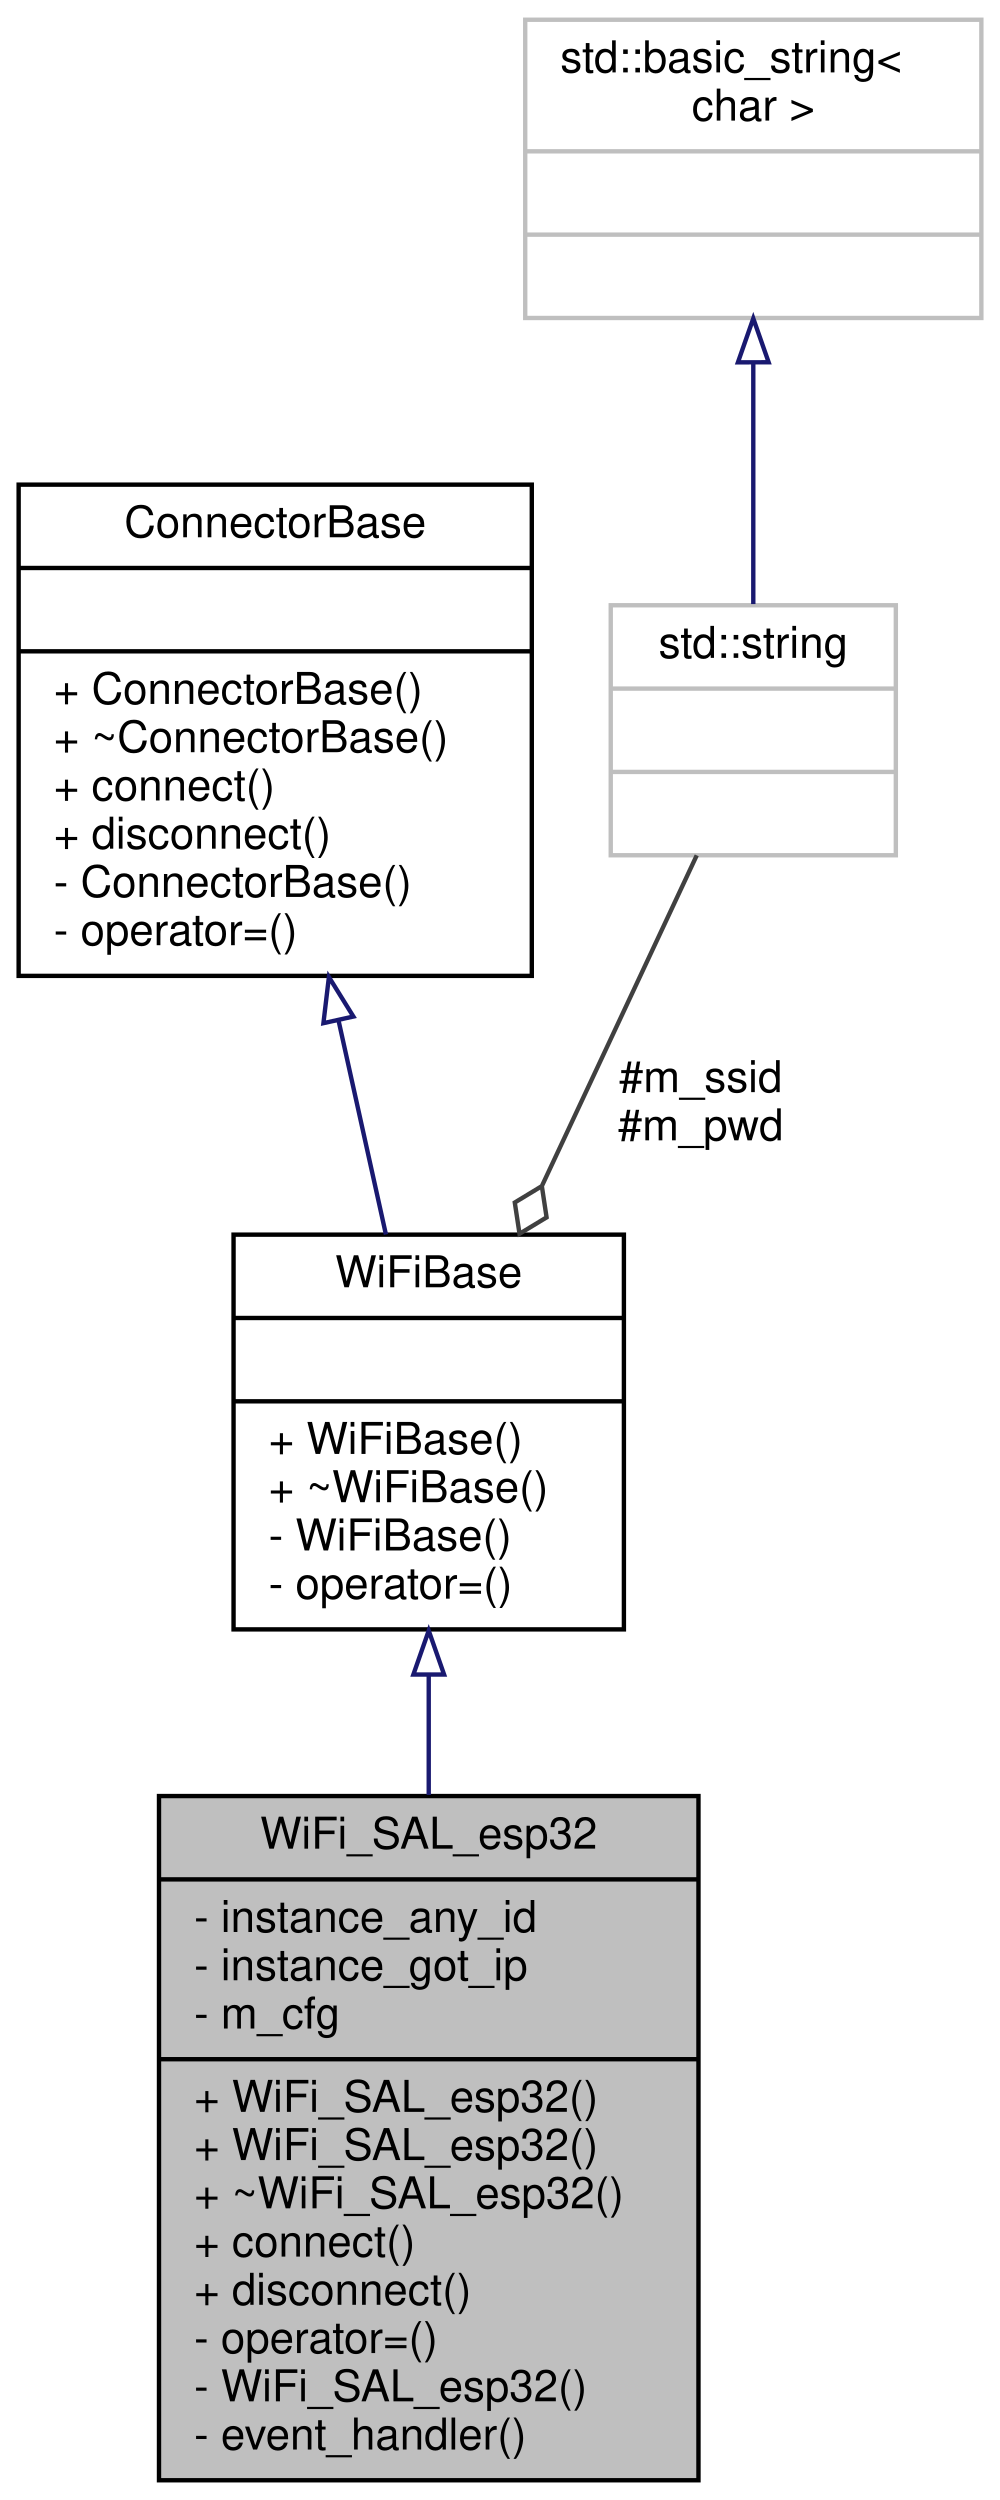
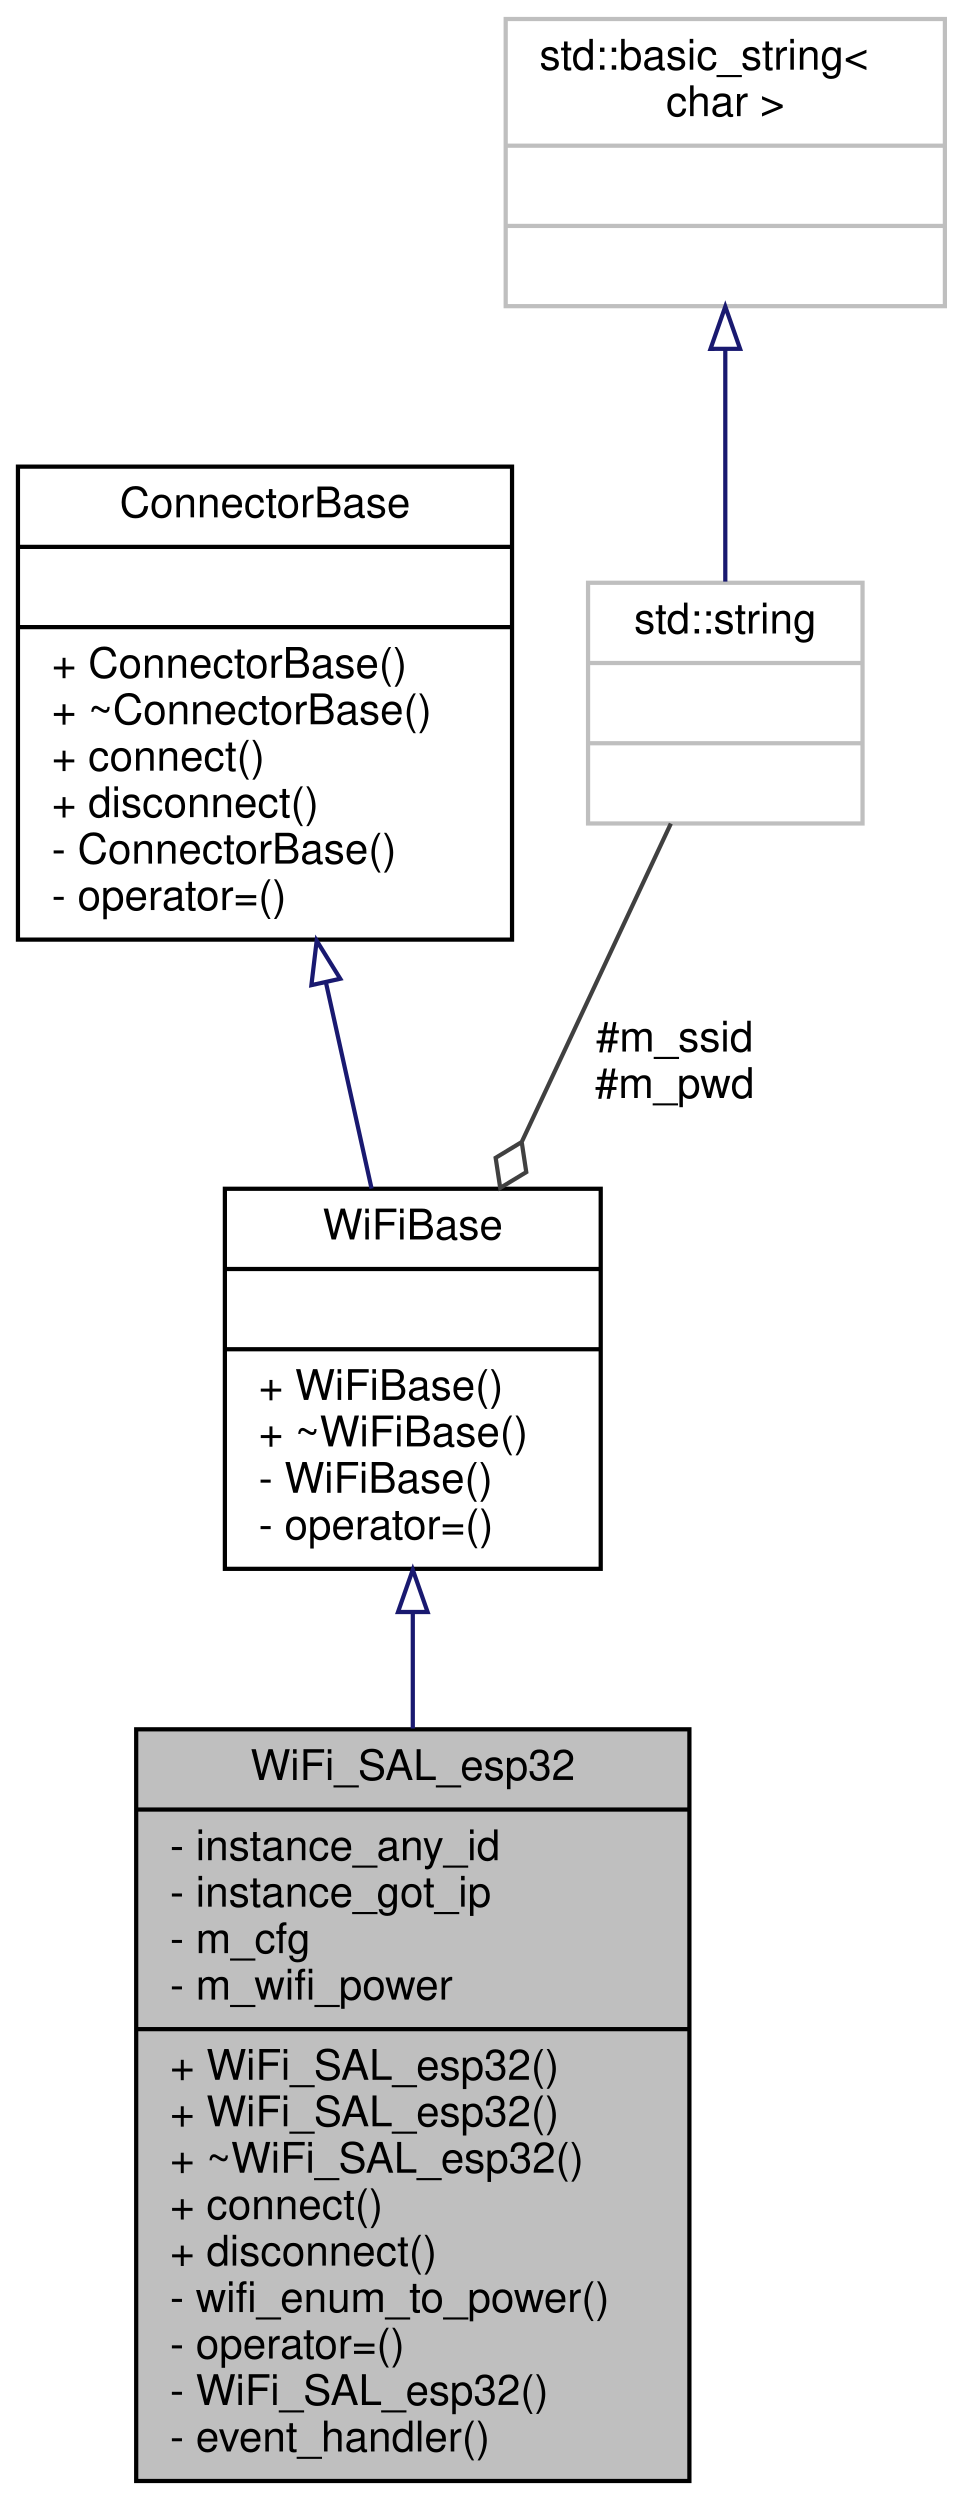
- <svg xmlns="http://www.w3.org/2000/svg" xmlns:xlink="http://www.w3.org/1999/xlink" width="228pt" height="570pt" viewBox="0.00 0.00 227.50 570.00">
-   <g id="graph0" class="graph" transform="scale(1 1) rotate(0) translate(4 566)">
+ <svg xmlns="http://www.w3.org/2000/svg" xmlns:xlink="http://www.w3.org/1999/xlink" width="228pt" height="592pt" viewBox="0.00 0.00 227.50 592.00">
+   <g id="graph0" class="graph" transform="scale(1 1) rotate(0) translate(4 588)">
    <g id="node1" class="node">
      <g id="a_node1">
        <a xlink:title=" ">
-           <polygon fill="#bfbfbf" stroke="black" points="32,-0.5 32,-156.5 155,-156.5 155,-0.5 32,-0.5" />
-           <text text-anchor="middle" x="93.5" y="-144.5" font-family="Helvetica,sans-Serif" font-size="10.00">WiFi_SAL_esp32</text>
-           <polyline fill="none" stroke="black" points="32,-137.5 155,-137.5 " />
-           <text text-anchor="start" x="40" y="-125.5" font-family="Helvetica,sans-Serif" font-size="10.00">- instance_any_id</text>
-           <text text-anchor="start" x="40" y="-114.5" font-family="Helvetica,sans-Serif" font-size="10.00">- instance_got_ip</text>
-           <text text-anchor="start" x="40" y="-103.5" font-family="Helvetica,sans-Serif" font-size="10.00">- m_cfg</text>
-           <polyline fill="none" stroke="black" points="32,-96.5 155,-96.5 " />
-           <text text-anchor="start" x="40" y="-84.5" font-family="Helvetica,sans-Serif" font-size="10.00">+ WiFi_SAL_esp32()</text>
-           <text text-anchor="start" x="40" y="-73.5" font-family="Helvetica,sans-Serif" font-size="10.00">+ WiFi_SAL_esp32()</text>
-           <text text-anchor="start" x="40" y="-62.5" font-family="Helvetica,sans-Serif" font-size="10.00">+ ~WiFi_SAL_esp32()</text>
-           <text text-anchor="start" x="40" y="-51.5" font-family="Helvetica,sans-Serif" font-size="10.00">+ connect()</text>
-           <text text-anchor="start" x="40" y="-40.5" font-family="Helvetica,sans-Serif" font-size="10.00">+ disconnect()</text>
-           <text text-anchor="start" x="40" y="-29.5" font-family="Helvetica,sans-Serif" font-size="10.00">- operator=()</text>
-           <text text-anchor="start" x="40" y="-18.5" font-family="Helvetica,sans-Serif" font-size="10.00">- WiFi_SAL_esp32()</text>
-           <text text-anchor="start" x="40" y="-7.5" font-family="Helvetica,sans-Serif" font-size="10.00">- event_handler()</text>
+           <polygon fill="#bfbfbf" stroke="black" points="28,-0.5 28,-178.5 159,-178.5 159,-0.5 28,-0.5" />
+           <text text-anchor="middle" x="93.5" y="-166.5" font-family="Helvetica,sans-Serif" font-size="10.00">WiFi_SAL_esp32</text>
+           <polyline fill="none" stroke="black" points="28,-159.5 159,-159.5 " />
+           <text text-anchor="start" x="36" y="-147.5" font-family="Helvetica,sans-Serif" font-size="10.00">- instance_any_id</text>
+           <text text-anchor="start" x="36" y="-136.5" font-family="Helvetica,sans-Serif" font-size="10.00">- instance_got_ip</text>
+           <text text-anchor="start" x="36" y="-125.5" font-family="Helvetica,sans-Serif" font-size="10.00">- m_cfg</text>
+           <text text-anchor="start" x="36" y="-114.5" font-family="Helvetica,sans-Serif" font-size="10.00">- m_wifi_power</text>
+           <polyline fill="none" stroke="black" points="28,-107.5 159,-107.5 " />
+           <text text-anchor="start" x="36" y="-95.5" font-family="Helvetica,sans-Serif" font-size="10.00">+ WiFi_SAL_esp32()</text>
+           <text text-anchor="start" x="36" y="-84.5" font-family="Helvetica,sans-Serif" font-size="10.00">+ WiFi_SAL_esp32()</text>
+           <text text-anchor="start" x="36" y="-73.5" font-family="Helvetica,sans-Serif" font-size="10.00">+ ~WiFi_SAL_esp32()</text>
+           <text text-anchor="start" x="36" y="-62.5" font-family="Helvetica,sans-Serif" font-size="10.00">+ connect()</text>
+           <text text-anchor="start" x="36" y="-51.5" font-family="Helvetica,sans-Serif" font-size="10.00">+ disconnect()</text>
+           <text text-anchor="start" x="36" y="-40.5" font-family="Helvetica,sans-Serif" font-size="10.00">- wifi_enum_to_power()</text>
+           <text text-anchor="start" x="36" y="-29.5" font-family="Helvetica,sans-Serif" font-size="10.00">- operator=()</text>
+           <text text-anchor="start" x="36" y="-18.5" font-family="Helvetica,sans-Serif" font-size="10.00">- WiFi_SAL_esp32()</text>
+           <text text-anchor="start" x="36" y="-7.5" font-family="Helvetica,sans-Serif" font-size="10.00">- event_handler()</text>
        </a>
      </g>
    </g>
    <g id="node2" class="node">
      <g id="a_node2">
        <a xlink:href="../../db/d7f/class_wi_fi_base.html" target="_top" xlink:title=" ">
-           <polygon fill="none" stroke="black" points="49,-194.5 49,-284.5 138,-284.5 138,-194.5 49,-194.5" />
-           <text text-anchor="middle" x="93.5" y="-272.5" font-family="Helvetica,sans-Serif" font-size="10.00">WiFiBase</text>
-           <polyline fill="none" stroke="black" points="49,-265.5 138,-265.5 " />
-           <text text-anchor="middle" x="93.5" y="-253.5" font-family="Helvetica,sans-Serif" font-size="10.00"> </text>
-           <polyline fill="none" stroke="black" points="49,-246.5 138,-246.5 " />
-           <text text-anchor="start" x="57" y="-234.5" font-family="Helvetica,sans-Serif" font-size="10.00">+ WiFiBase()</text>
-           <text text-anchor="start" x="57" y="-223.5" font-family="Helvetica,sans-Serif" font-size="10.00">+ ~WiFiBase()</text>
-           <text text-anchor="start" x="57" y="-212.5" font-family="Helvetica,sans-Serif" font-size="10.00">- WiFiBase()</text>
-           <text text-anchor="start" x="57" y="-201.5" font-family="Helvetica,sans-Serif" font-size="10.00">- operator=()</text>
+           <polygon fill="none" stroke="black" points="49,-216.5 49,-306.5 138,-306.5 138,-216.5 49,-216.5" />
+           <text text-anchor="middle" x="93.5" y="-294.5" font-family="Helvetica,sans-Serif" font-size="10.00">WiFiBase</text>
+           <polyline fill="none" stroke="black" points="49,-287.5 138,-287.5 " />
+           <text text-anchor="middle" x="93.5" y="-275.5" font-family="Helvetica,sans-Serif" font-size="10.00"> </text>
+           <polyline fill="none" stroke="black" points="49,-268.5 138,-268.5 " />
+           <text text-anchor="start" x="57" y="-256.5" font-family="Helvetica,sans-Serif" font-size="10.00">+ WiFiBase()</text>
+           <text text-anchor="start" x="57" y="-245.5" font-family="Helvetica,sans-Serif" font-size="10.00">+ ~WiFiBase()</text>
+           <text text-anchor="start" x="57" y="-234.5" font-family="Helvetica,sans-Serif" font-size="10.00">- WiFiBase()</text>
+           <text text-anchor="start" x="57" y="-223.5" font-family="Helvetica,sans-Serif" font-size="10.00">- operator=()</text>
        </a>
      </g>
    </g>
    <g id="edge1" class="edge">
-       <path fill="none" stroke="midnightblue" d="M93.5,-184.09C93.5,-175.27 93.5,-165.98 93.5,-156.74" />
-       <polygon fill="none" stroke="midnightblue" points="90,-184.21 93.5,-194.21 97,-184.21 90,-184.21" />
+       <path fill="none" stroke="midnightblue" d="M93.5,-206.2C93.5,-197.38 93.5,-188.06 93.5,-178.69" />
+       <polygon fill="none" stroke="midnightblue" points="90,-206.28 93.5,-216.28 97,-206.28 90,-206.28" />
    </g>
    <g id="node3" class="node">
      <g id="a_node3">
        <a xlink:href="../../d0/d74/class_connector_base.html" target="_top" xlink:title=" ">
-           <polygon fill="none" stroke="black" points="0,-343.5 0,-455.5 117,-455.5 117,-343.5 0,-343.5" />
-           <text text-anchor="middle" x="58.5" y="-443.5" font-family="Helvetica,sans-Serif" font-size="10.00">ConnectorBase</text>
-           <polyline fill="none" stroke="black" points="0,-436.5 117,-436.5 " />
-           <text text-anchor="middle" x="58.5" y="-424.5" font-family="Helvetica,sans-Serif" font-size="10.00"> </text>
-           <polyline fill="none" stroke="black" points="0,-417.5 117,-417.5 " />
-           <text text-anchor="start" x="8" y="-405.5" font-family="Helvetica,sans-Serif" font-size="10.00">+ ConnectorBase()</text>
-           <text text-anchor="start" x="8" y="-394.5" font-family="Helvetica,sans-Serif" font-size="10.00">+ ~ConnectorBase()</text>
-           <text text-anchor="start" x="8" y="-383.5" font-family="Helvetica,sans-Serif" font-size="10.00">+ connect()</text>
-           <text text-anchor="start" x="8" y="-372.5" font-family="Helvetica,sans-Serif" font-size="10.00">+ disconnect()</text>
-           <text text-anchor="start" x="8" y="-361.5" font-family="Helvetica,sans-Serif" font-size="10.00">- ConnectorBase()</text>
-           <text text-anchor="start" x="8" y="-350.5" font-family="Helvetica,sans-Serif" font-size="10.00">- operator=()</text>
+           <polygon fill="none" stroke="black" points="0,-365.5 0,-477.5 117,-477.5 117,-365.5 0,-365.5" />
+           <text text-anchor="middle" x="58.5" y="-465.5" font-family="Helvetica,sans-Serif" font-size="10.00">ConnectorBase</text>
+           <polyline fill="none" stroke="black" points="0,-458.5 117,-458.5 " />
+           <text text-anchor="middle" x="58.5" y="-446.5" font-family="Helvetica,sans-Serif" font-size="10.00"> </text>
+           <polyline fill="none" stroke="black" points="0,-439.5 117,-439.5 " />
+           <text text-anchor="start" x="8" y="-427.5" font-family="Helvetica,sans-Serif" font-size="10.00">+ ConnectorBase()</text>
+           <text text-anchor="start" x="8" y="-416.5" font-family="Helvetica,sans-Serif" font-size="10.00">+ ~ConnectorBase()</text>
+           <text text-anchor="start" x="8" y="-405.5" font-family="Helvetica,sans-Serif" font-size="10.00">+ connect()</text>
+           <text text-anchor="start" x="8" y="-394.5" font-family="Helvetica,sans-Serif" font-size="10.00">+ disconnect()</text>
+           <text text-anchor="start" x="8" y="-383.5" font-family="Helvetica,sans-Serif" font-size="10.00">- ConnectorBase()</text>
+           <text text-anchor="start" x="8" y="-372.5" font-family="Helvetica,sans-Serif" font-size="10.00">- operator=()</text>
        </a>
      </g>
    </g>
    <g id="edge2" class="edge">
-       <path fill="none" stroke="midnightblue" d="M72.97,-333.17C76.6,-316.79 80.41,-299.6 83.74,-284.54" />
-       <polygon fill="none" stroke="midnightblue" points="69.49,-332.72 70.74,-343.24 76.32,-334.23 69.49,-332.72" />
+       <path fill="none" stroke="midnightblue" d="M72.97,-355.17C76.6,-338.79 80.41,-321.6 83.74,-306.54" />
+       <polygon fill="none" stroke="midnightblue" points="69.49,-354.72 70.74,-365.24 76.32,-356.23 69.49,-354.72" />
    </g>
    <g id="node4" class="node">
      <g id="a_node4">
        <a xlink:title="STL class.">
-           <polygon fill="none" stroke="#bfbfbf" points="135,-371 135,-428 200,-428 200,-371 135,-371" />
-           <text text-anchor="middle" x="167.5" y="-416" font-family="Helvetica,sans-Serif" font-size="10.00">std::string</text>
-           <polyline fill="none" stroke="#bfbfbf" points="135,-409 200,-409 " />
-           <text text-anchor="middle" x="167.5" y="-397" font-family="Helvetica,sans-Serif" font-size="10.00"> </text>
-           <polyline fill="none" stroke="#bfbfbf" points="135,-390 200,-390 " />
-           <text text-anchor="middle" x="167.5" y="-378" font-family="Helvetica,sans-Serif" font-size="10.00"> </text>
+           <polygon fill="none" stroke="#bfbfbf" points="135,-393 135,-450 200,-450 200,-393 135,-393" />
+           <text text-anchor="middle" x="167.5" y="-438" font-family="Helvetica,sans-Serif" font-size="10.00">std::string</text>
+           <polyline fill="none" stroke="#bfbfbf" points="135,-431 200,-431 " />
+           <text text-anchor="middle" x="167.5" y="-419" font-family="Helvetica,sans-Serif" font-size="10.00"> </text>
+           <polyline fill="none" stroke="#bfbfbf" points="135,-412 200,-412 " />
+           <text text-anchor="middle" x="167.5" y="-400" font-family="Helvetica,sans-Serif" font-size="10.00"> </text>
        </a>
      </g>
    </g>
    <g id="edge3" class="edge">
-       <path fill="none" stroke="#404040" d="M154.61,-370.98C144.91,-350.26 131.29,-321.18 119.36,-295.72" />
-       <polygon fill="none" stroke="#404040" points="119.29,-295.57 113.12,-291.83 114.2,-284.7 120.37,-288.44 119.29,-295.57" />
-       <text text-anchor="middle" x="155.5" y="-317" font-family="Helvetica,sans-Serif" font-size="10.00"> #m_ssid</text>
-       <text text-anchor="middle" x="155.5" y="-306" font-family="Helvetica,sans-Serif" font-size="10.00">#m_pwd</text>
+       <path fill="none" stroke="#404040" d="M154.61,-392.98C144.91,-372.26 131.29,-343.18 119.36,-317.72" />
+       <polygon fill="none" stroke="#404040" points="119.29,-317.57 113.12,-313.83 114.2,-306.7 120.37,-310.44 119.29,-317.57" />
+       <text text-anchor="middle" x="155.5" y="-339" font-family="Helvetica,sans-Serif" font-size="10.00"> #m_ssid</text>
+       <text text-anchor="middle" x="155.5" y="-328" font-family="Helvetica,sans-Serif" font-size="10.00">#m_pwd</text>
    </g>
    <g id="node5" class="node">
      <g id="a_node5">
        <a xlink:title="STL class.">
-           <polygon fill="none" stroke="#bfbfbf" points="115.5,-493.5 115.5,-561.5 219.5,-561.5 219.5,-493.5 115.5,-493.5" />
-           <text text-anchor="start" x="123.5" y="-549.5" font-family="Helvetica,sans-Serif" font-size="10.00">std::basic_string&lt;</text>
-           <text text-anchor="middle" x="167.5" y="-538.5" font-family="Helvetica,sans-Serif" font-size="10.00"> char &gt;</text>
-           <polyline fill="none" stroke="#bfbfbf" points="115.5,-531.5 219.5,-531.5 " />
-           <text text-anchor="middle" x="167.5" y="-519.5" font-family="Helvetica,sans-Serif" font-size="10.00"> </text>
-           <polyline fill="none" stroke="#bfbfbf" points="115.5,-512.5 219.5,-512.5 " />
-           <text text-anchor="middle" x="167.5" y="-500.5" font-family="Helvetica,sans-Serif" font-size="10.00"> </text>
+           <polygon fill="none" stroke="#bfbfbf" points="115.5,-515.5 115.5,-583.5 219.5,-583.5 219.5,-515.5 115.5,-515.5" />
+           <text text-anchor="start" x="123.5" y="-571.5" font-family="Helvetica,sans-Serif" font-size="10.00">std::basic_string&lt;</text>
+           <text text-anchor="middle" x="167.5" y="-560.5" font-family="Helvetica,sans-Serif" font-size="10.00"> char &gt;</text>
+           <polyline fill="none" stroke="#bfbfbf" points="115.5,-553.5 219.5,-553.5 " />
+           <text text-anchor="middle" x="167.5" y="-541.5" font-family="Helvetica,sans-Serif" font-size="10.00"> </text>
+           <polyline fill="none" stroke="#bfbfbf" points="115.5,-534.5 219.5,-534.5 " />
+           <text text-anchor="middle" x="167.5" y="-522.5" font-family="Helvetica,sans-Serif" font-size="10.00"> </text>
        </a>
      </g>
    </g>
    <g id="edge4" class="edge">
-       <path fill="none" stroke="midnightblue" d="M167.5,-483.29C167.5,-465.08 167.5,-444.4 167.5,-428.27" />
-       <polygon fill="none" stroke="midnightblue" points="164,-483.39 167.5,-493.39 171,-483.4 164,-483.39" />
+       <path fill="none" stroke="midnightblue" d="M167.5,-505.29C167.5,-487.08 167.5,-466.4 167.5,-450.27" />
+       <polygon fill="none" stroke="midnightblue" points="164,-505.39 167.5,-515.39 171,-505.4 164,-505.39" />
    </g>
  </g>
</svg>
